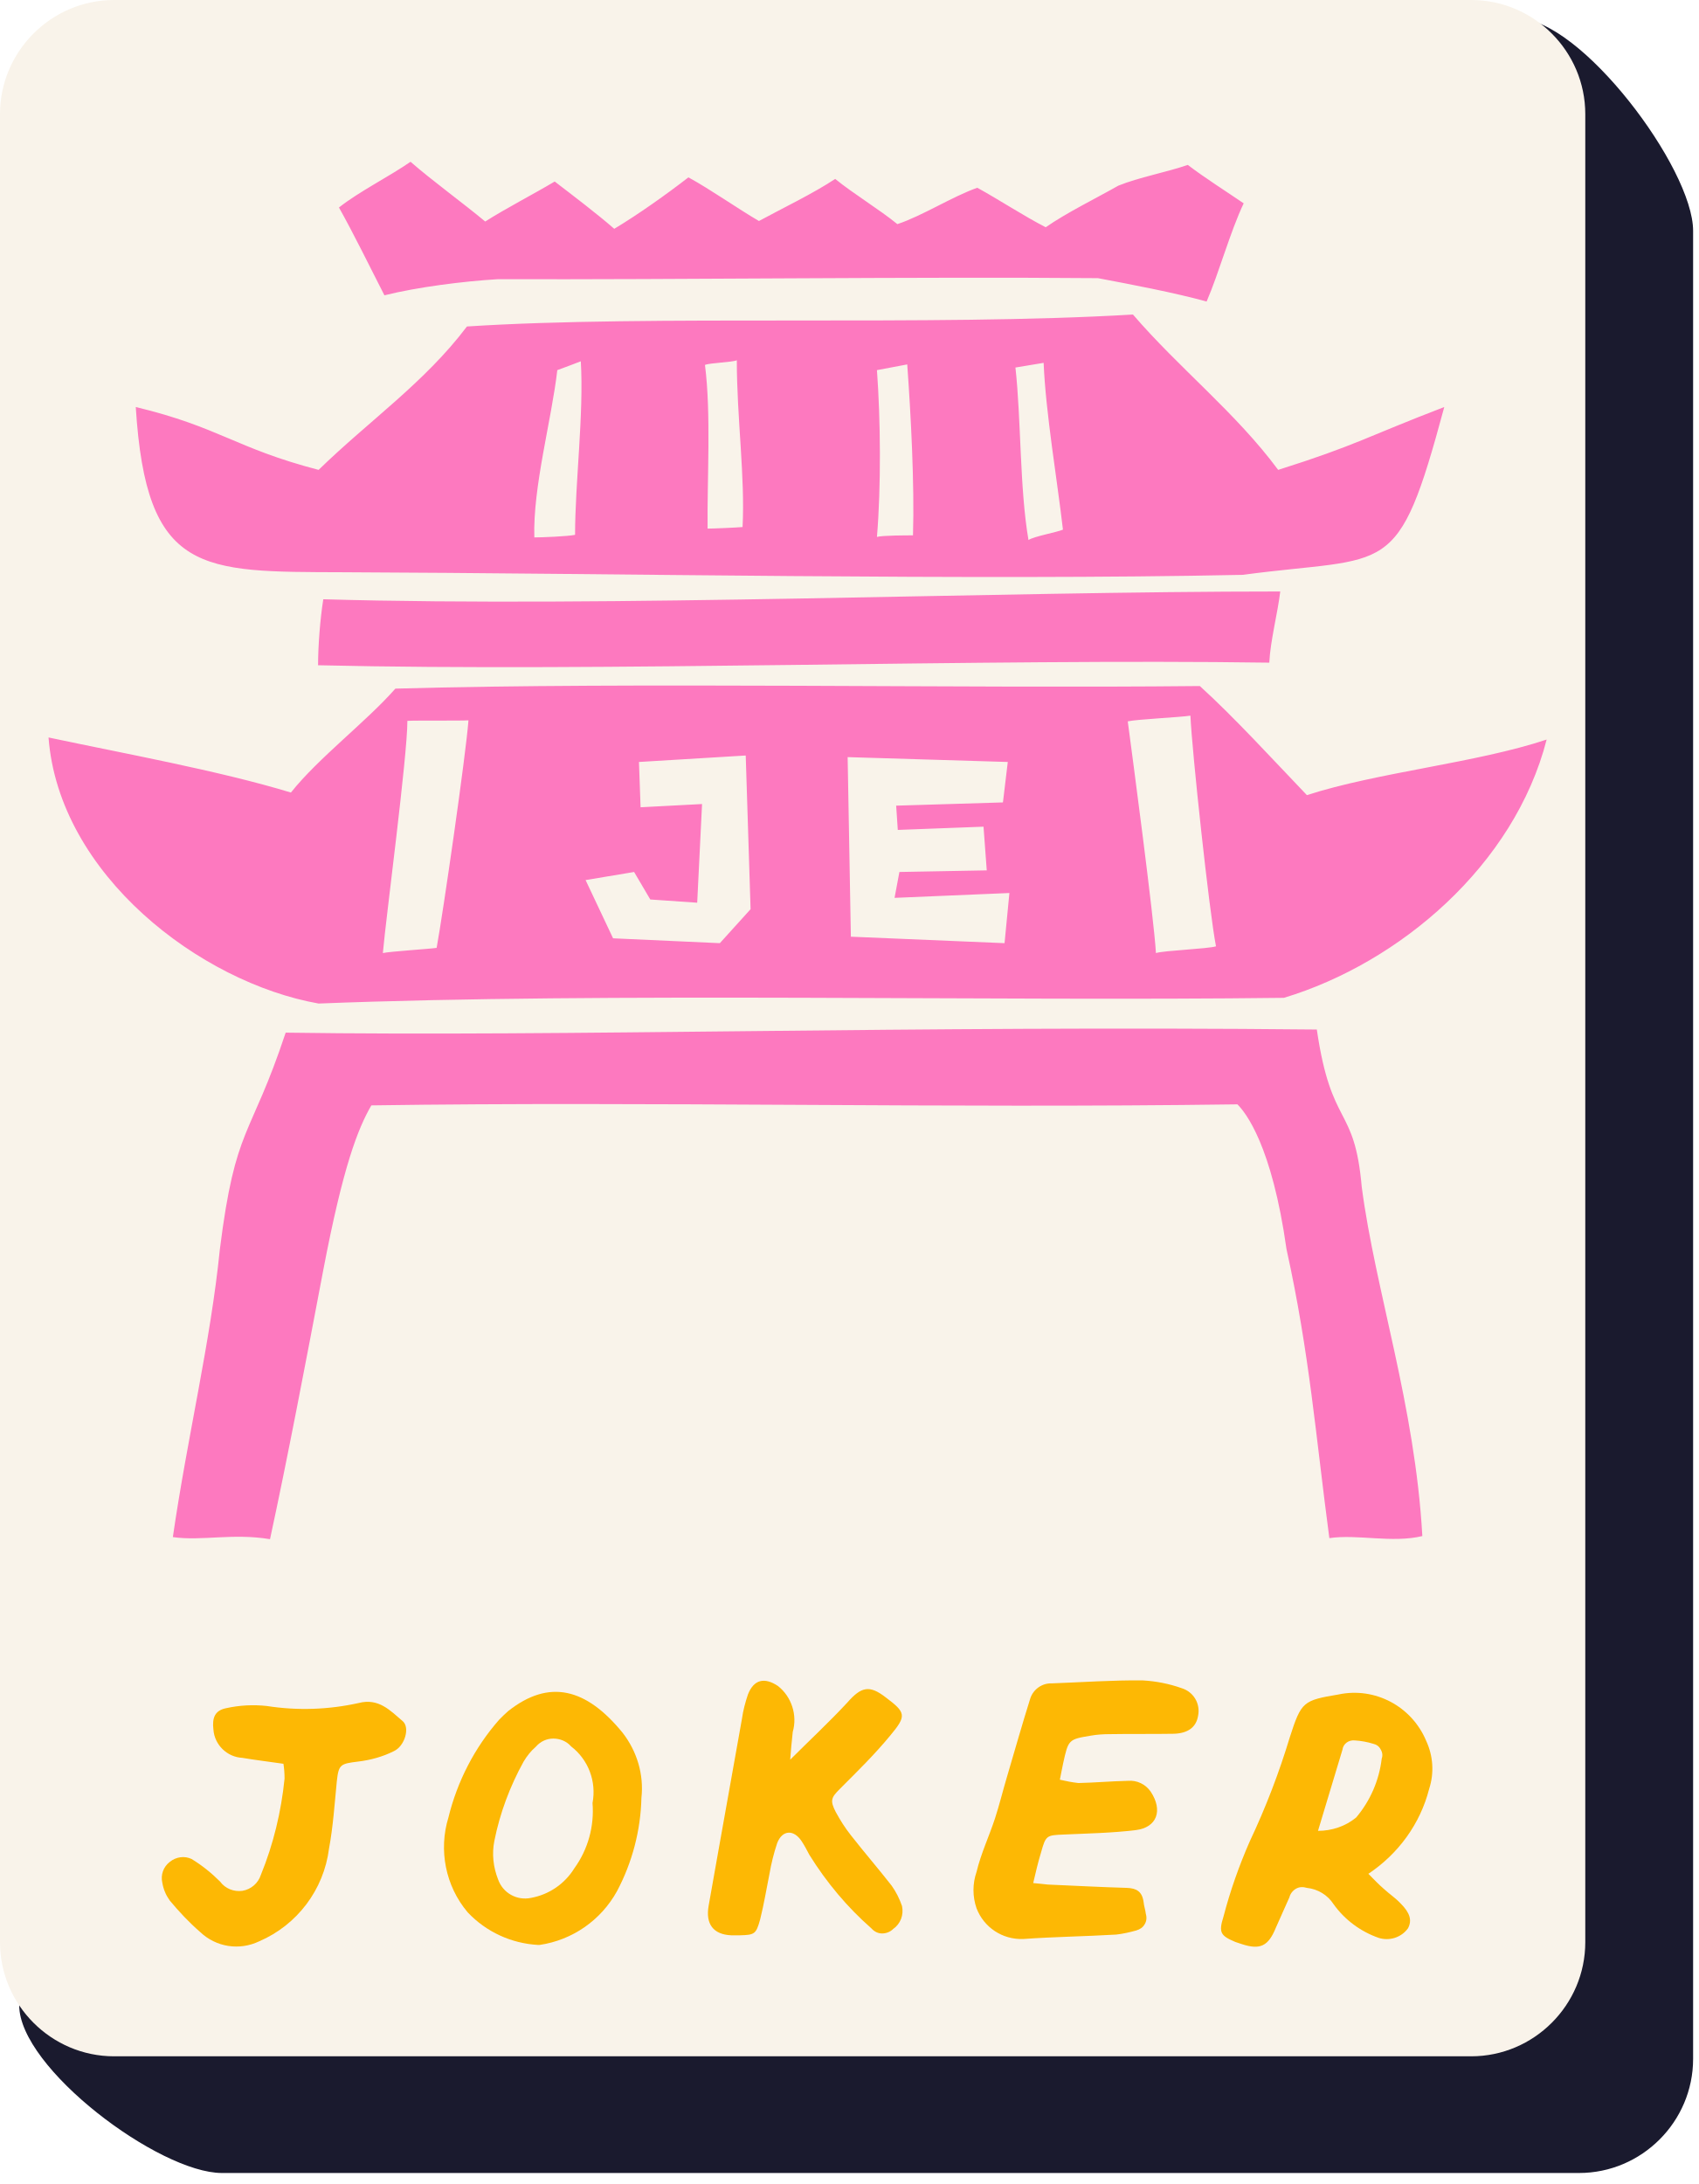
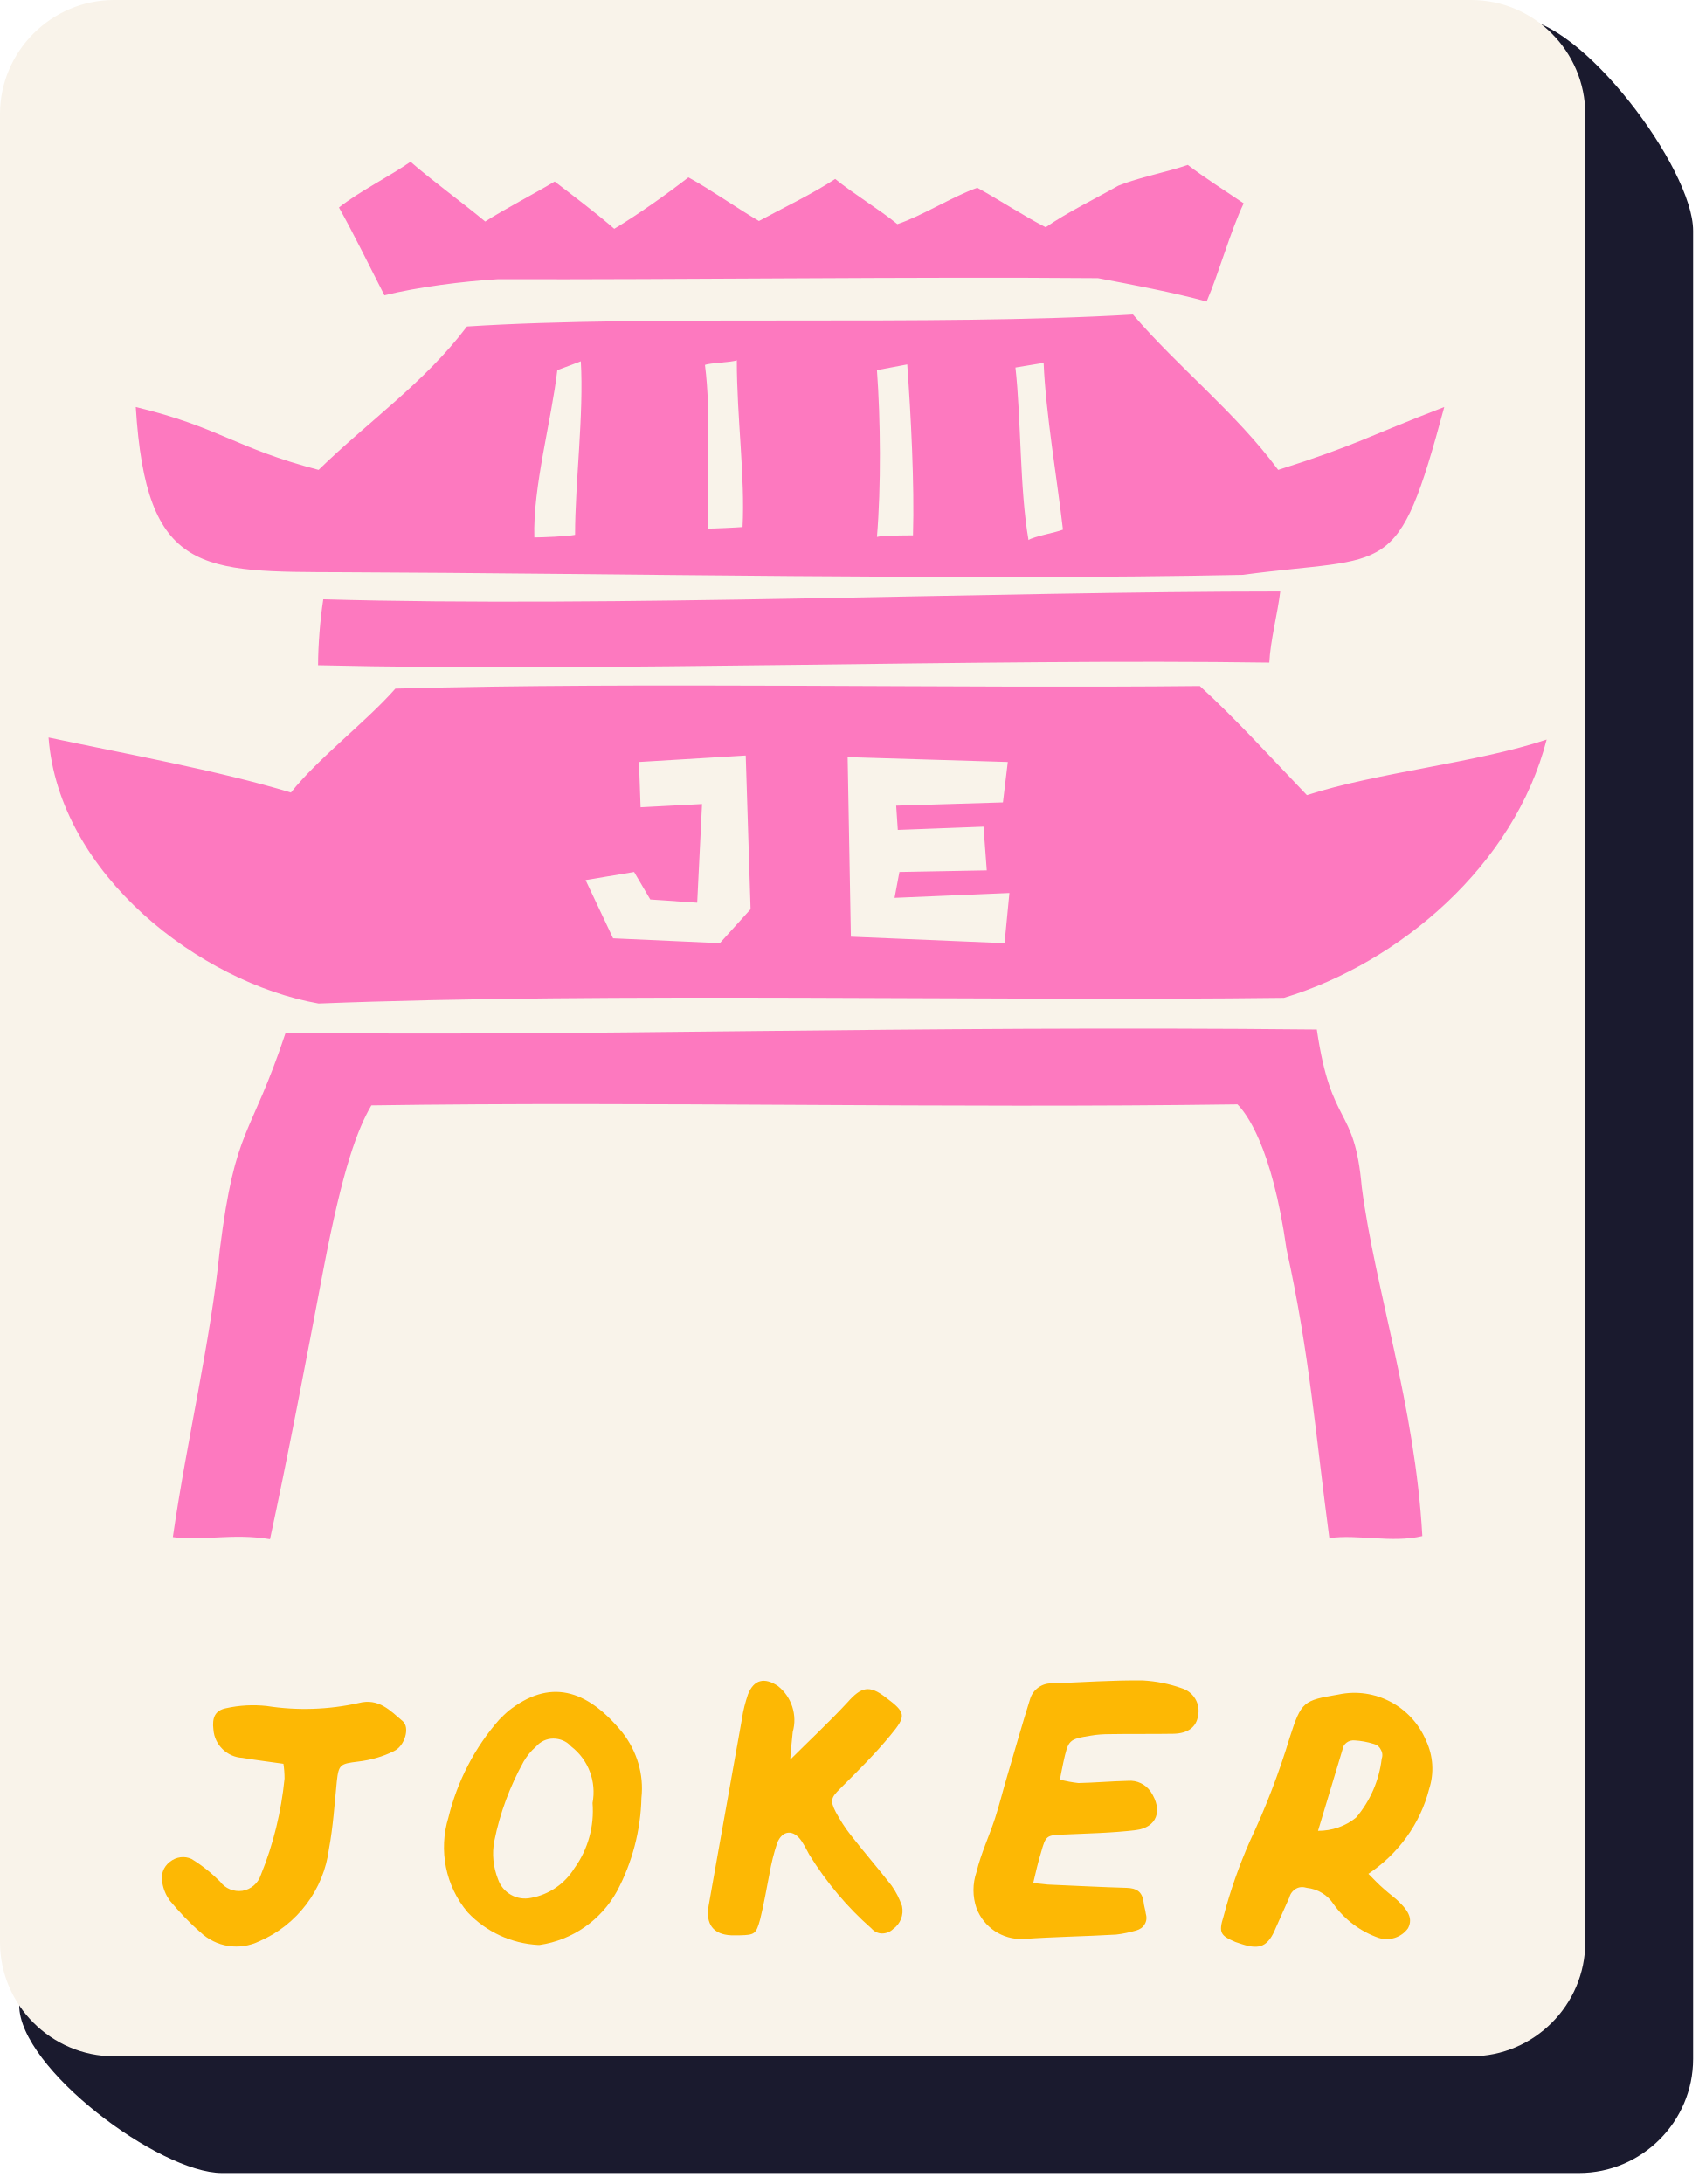
<svg xmlns="http://www.w3.org/2000/svg" width="105" height="135" viewBox="0 0 105 135" fill="none">
-   <g id="JE - Pink">
-     <path id="Vector" d="M13.72 7.213L91.332 1.153H93.832C97.713 1.153 104.666 10.387 104.666 14.266V127.266C104.666 131.146 101.492 134.32 97.612 134.32H13.72C9.84 134.32 1.188 127.837 1.188 123.958L6.666 14.266C6.666 10.387 9.84 7.213 13.72 7.213Z" fill="#1A1A2E" />
-     <path id="Vector_2" d="M7.053 -6.86646e-05H90.946C94.826 -6.86646e-05 98 3.174 98 7.053V120.053C98 123.933 94.826 127.107 90.946 127.107H7.053C3.174 127.107 0 123.933 0 120.053V7.053C0 3.174 3.174 -6.86646e-05 7.053 -6.86646e-05Z" fill="#F9F3EA" />
-     <g id="joker">
-       <path id="Vector_3" d="M88.347 110.582C87.797 112.734 86.446 114.589 84.591 115.826C84.981 116.215 85.233 116.49 85.53 116.742C85.874 117.063 86.263 117.314 86.584 117.658C87.179 118.253 87.294 118.711 87.042 119.192C86.63 119.765 85.897 119.994 85.233 119.788C84.111 119.398 83.126 118.666 82.439 117.704C82.073 117.131 81.454 116.765 80.79 116.696C80.561 116.627 80.332 116.627 80.126 116.742C79.92 116.856 79.76 117.063 79.714 117.269C79.439 117.91 79.141 118.528 78.867 119.169C78.409 120.291 77.905 120.543 76.783 120.177C76.645 120.131 76.508 120.085 76.37 120.04C75.454 119.65 75.317 119.467 75.638 118.459C76.05 116.879 76.599 115.322 77.263 113.811C78.248 111.727 79.073 109.574 79.737 107.376C80.447 105.177 80.561 105.109 82.737 104.742C85.004 104.261 87.271 105.475 88.164 107.605C88.599 108.544 88.668 109.597 88.347 110.582ZM82.989 108.154L81.477 113.17C82.324 113.17 83.172 112.895 83.836 112.345C84.706 111.315 85.256 110.055 85.416 108.704C85.485 108.521 85.462 108.315 85.347 108.132C85.256 107.948 85.095 107.834 84.889 107.788C84.523 107.674 84.133 107.605 83.767 107.582C83.378 107.536 83.034 107.788 82.989 108.154Z" fill="#FDB804" />
-       <path id="Vector_4" d="M65.52 110.009C65.909 110.101 66.276 110.17 66.665 110.215C67.673 110.193 68.703 110.101 69.734 110.078C70.283 110.032 70.81 110.284 71.131 110.742C71.909 111.91 71.52 112.963 70.215 113.124C68.726 113.307 67.238 113.33 65.749 113.399C64.696 113.444 64.65 113.444 64.352 114.521C64.169 115.116 64.032 115.711 63.871 116.398C64.215 116.421 64.49 116.467 64.764 116.49C66.39 116.559 68.039 116.65 69.665 116.696C70.237 116.719 70.604 116.902 70.695 117.566C70.718 117.818 70.81 118.07 70.833 118.299C70.902 118.528 70.879 118.757 70.764 118.94C70.65 119.146 70.466 119.261 70.237 119.33C69.825 119.444 69.413 119.536 69.001 119.582C67.077 119.696 65.154 119.719 63.253 119.856C61.971 119.902 60.826 119.146 60.368 117.956C60.116 117.223 60.116 116.444 60.368 115.711C60.642 114.566 61.146 113.513 61.513 112.391C61.787 111.544 61.993 110.696 62.245 109.849C62.726 108.223 63.184 106.597 63.688 104.994C63.871 104.422 64.421 104.032 65.016 104.055C66.894 103.987 68.772 103.849 70.65 103.872C71.474 103.918 72.276 104.078 73.054 104.353C73.787 104.582 74.222 105.315 74.062 106.071C73.947 106.758 73.444 107.147 72.55 107.17C71.245 107.193 69.917 107.17 68.612 107.193C68.222 107.193 67.833 107.216 67.444 107.284C66.047 107.513 66.047 107.536 65.726 108.979C65.657 109.277 65.612 109.574 65.52 110.009Z" fill="#FDB804" />
-       <path id="Vector_5" d="M48.778 108.864L48.824 108.796C50.014 107.605 51.251 106.46 52.396 105.223C53.243 104.261 53.747 104.147 54.732 104.903C56.014 105.864 56.06 106.048 55.029 107.284C54.068 108.452 52.991 109.505 51.915 110.582C51.388 111.108 51.297 111.292 51.663 112.002C51.938 112.505 52.236 112.986 52.602 113.444C53.426 114.498 54.297 115.505 55.121 116.559C55.396 116.948 55.602 117.36 55.762 117.818C55.877 118.368 55.671 118.917 55.213 119.238C55.029 119.421 54.778 119.513 54.526 119.513C54.274 119.513 54.045 119.398 53.861 119.192C52.373 117.887 51.091 116.353 50.037 114.658C49.877 114.36 49.739 114.085 49.556 113.811C49.075 113.078 48.365 113.101 48.045 113.925C47.839 114.543 47.678 115.185 47.564 115.849C47.381 116.765 47.221 117.727 46.992 118.643C46.74 119.559 46.648 119.604 45.732 119.627C45.549 119.627 45.366 119.627 45.205 119.627C44.106 119.581 43.602 118.94 43.808 117.795C43.992 116.719 44.198 115.643 44.381 114.566C44.885 111.795 45.366 109.002 45.869 106.231C45.938 105.727 46.075 105.223 46.236 104.742C46.602 103.803 47.266 103.666 48.091 104.216C48.938 104.88 49.304 106.025 49.007 107.055C48.938 107.651 48.892 108.223 48.846 108.818L48.778 108.864Z" fill="#FDB804" />
-       <path id="Vector_6" d="M38.484 107.101C39.377 108.246 39.812 109.689 39.652 111.131C39.606 113.147 39.079 115.139 38.141 116.902C37.156 118.688 35.392 119.925 33.354 120.223C33.331 120.223 33.286 120.223 33.263 120.223C31.614 120.131 30.057 119.421 28.912 118.208C27.538 116.582 27.103 114.36 27.721 112.345C28.271 110.101 29.347 108.017 30.858 106.3C31.041 106.116 31.225 105.933 31.408 105.773C33.95 103.758 36.24 104.353 38.484 107.101ZM35.507 115.482C36.354 114.315 36.744 112.872 36.629 111.452C36.881 110.124 36.377 108.773 35.301 107.948C35.026 107.628 34.614 107.467 34.202 107.467C33.789 107.467 33.4 107.651 33.125 107.971C32.828 108.223 32.576 108.544 32.37 108.887C31.522 110.422 30.904 112.07 30.561 113.788C30.4 114.589 30.492 115.414 30.79 116.169C31.087 117.017 31.957 117.498 32.828 117.314C33.95 117.108 34.912 116.444 35.507 115.482Z" fill="#FDB804" />
-       <path id="Vector_7" d="M17.591 109.941C17.591 109.62 17.568 109.322 17.522 109.025C16.583 108.887 15.782 108.796 14.98 108.658C14.041 108.612 13.263 107.857 13.194 106.918C13.102 106.185 13.286 105.727 13.973 105.59C14.797 105.406 15.644 105.361 16.491 105.452C18.392 105.75 20.316 105.681 22.171 105.269C23.407 104.948 24.117 105.727 24.896 106.391C25.354 106.78 25.033 107.925 24.346 108.246C23.659 108.59 22.904 108.796 22.148 108.887C21.049 109.025 20.934 109.048 20.82 110.124C20.682 111.521 20.591 112.918 20.339 114.269C20.018 116.811 18.369 118.986 16.034 119.994C14.797 120.589 13.354 120.36 12.37 119.421C11.682 118.826 11.064 118.162 10.492 117.475C10.263 117.154 10.102 116.788 10.034 116.376C9.919 115.895 10.102 115.391 10.492 115.093C10.881 114.773 11.408 114.704 11.843 114.91C12.484 115.299 13.079 115.78 13.606 116.307C13.927 116.742 14.453 116.948 14.98 116.879C15.53 116.788 15.965 116.398 16.125 115.895C16.904 113.994 17.385 111.979 17.591 109.941Z" fill="#FDB804" />
-     </g>
-     <g id="art">
-       <path id="Vector_8" d="M25.378 10C26.702 11.156 28.607 12.537 29.996 13.693C31.255 12.89 32.999 11.991 34.291 11.22C35.421 12.088 36.906 13.212 37.972 14.143C39.425 13.276 41.233 11.991 42.557 10.963C43.913 11.702 45.593 12.89 46.917 13.661C48.337 12.89 50.275 11.959 51.631 11.06C52.729 11.959 54.376 12.955 55.474 13.854C57.024 13.34 58.865 12.152 60.415 11.606C61.706 12.312 63.321 13.372 64.645 14.047C65.936 13.147 67.777 12.248 69.133 11.477C70.393 10.963 72.136 10.642 73.428 10.193C74.429 10.963 75.85 11.863 76.883 12.569C76.044 14.336 75.366 16.841 74.591 18.639C72.621 18.093 69.908 17.58 67.874 17.194C56.766 17.098 41.911 17.291 30.771 17.258C28.64 17.387 25.83 17.74 23.764 18.254C22.924 16.616 21.858 14.432 20.954 12.826C22.213 11.831 24.087 10.899 25.378 10ZM28.866 20.181C40.2 19.442 57.67 20.181 70.037 19.442C72.912 22.782 76.399 25.512 79.015 29.045C83.891 27.504 84.504 26.99 89.283 25.159C86.377 35.947 85.991 34.309 76.819 35.533C60.124 35.886 37.875 35.437 21.18 35.372C12.429 35.339 9.039 35.533 8.393 25.159C13.592 26.412 14.528 27.696 19.695 29.045C22.827 25.994 26.25 23.65 28.866 20.181ZM34.452 22.879C34.904 22.718 35.485 22.493 35.905 22.333C36.099 25.577 35.55 29.848 35.55 33.06C35.098 33.156 33.484 33.22 33.032 33.22C32.935 30.105 34.097 25.962 34.452 22.879ZM43.58 22.558C43.871 22.429 45.258 22.397 45.549 22.269C45.549 25.822 46.066 29.495 45.904 32.578C45.549 32.61 44.097 32.675 43.742 32.675C43.709 29.623 43.968 25.577 43.58 22.558ZM54.212 22.879L56.084 22.526C56.31 25.673 56.536 29.912 56.44 33.092C56.052 33.092 54.568 33.092 54.212 33.188C54.471 30.073 54.438 25.962 54.212 22.879ZM62.773 22.718L64.516 22.429C64.645 25.544 65.355 29.655 65.71 32.739C65.355 32.899 63.903 33.156 63.58 33.381C63.031 30.201 63.128 25.898 62.773 22.718ZM19.985 37.042C37.746 37.556 61.383 36.561 79.144 36.561C78.982 37.91 78.53 39.612 78.466 40.961C60.834 40.704 37.294 41.539 19.663 41.121C19.663 39.901 19.792 38.263 19.985 37.042ZM24.442 42.566C39.36 42.149 59.252 42.566 74.171 42.406C76.27 44.301 78.821 47.095 80.791 49.15C85.15 47.737 91.285 47.159 95.612 45.714C93.618 53.482 86.525 59.518 79.37 61.679C61.48 61.904 37.584 61.326 19.695 62.032C12.369 60.734 3.643 54.056 3 45.585C7.521 46.549 13.559 47.641 17.983 48.99C19.695 46.838 22.633 44.622 24.442 42.566ZM25.184 44.558C25.733 44.526 28.444 44.558 28.96 44.526C28.799 46.677 27.379 56.504 26.992 58.591C26.572 58.656 24.055 58.816 23.668 58.912C23.861 56.696 25.184 46.774 25.184 44.558ZM69.717 44.59C70.266 44.461 73.041 44.333 73.59 44.236C73.686 46.42 74.751 56.343 75.171 58.495C74.654 58.656 71.944 58.752 71.459 58.912C71.33 56.696 70.007 46.774 69.717 44.59ZM17.66 63.831C35.033 64.088 56.281 63.381 81.404 63.638C82.308 69.804 83.729 68.228 84.181 73.366C85.021 79.79 87.475 86.856 87.927 94.949C86.054 95.398 83.923 94.82 82.179 95.077C81.34 88.782 80.952 83.644 79.531 77.22C78.627 70.797 77.008 68.775 76.496 68.263C58.283 68.52 40.2 68.07 22.956 68.327C22.12 69.775 21.212 72.082 19.985 78.505C18.887 84.286 17.79 90.067 16.692 95.142C14.367 94.756 12.494 95.27 10.685 95.013C11.59 88.782 13.01 83.001 13.592 77.22C14.56 69.512 15.465 70.447 17.66 63.831ZM39.5 47.1L46.1 46.7L46.4 56.2L44.5 58.3L37.9 58L36.2 54.4L39.2 53.9L40.2 55.6L43.1 55.8L43.4 49.7L39.6 49.9L39.5 47.1ZM52.4 46.8L62.3 47.1L62 49.6L55.4 49.8L55.5 51.3L60.8 51.1L61 53.8L55.6 53.9L55.3 55.5L62.4 55.2L62.1 58.3L52.6 57.9L52.4 46.8Z" fill-rule="evenodd" clip-rule="evenodd" fill="#FD79BF" />
-     </g>
-   </g>
+   <path d="M13.72 7.213L91.332 1.153H93.832C97.713 1.153 104.666 10.387 104.666 14.266V127.266C104.666 131.146 101.492 134.32 97.612 134.32H13.72C9.84 134.32 1.188 127.837 1.188 123.958L6.666 14.266C6.666 10.387 9.84 7.213 13.72 7.213Z" fill="#1A1A2E" />
+   <path d="M7.053 -6.86646e-05H90.946C94.826 -6.86646e-05 98 3.174 98 7.053V120.053C98 123.933 94.826 127.107 90.946 127.107H7.053C3.174 127.107 0 123.933 0 120.053V7.053C0 3.174 3.174 -6.86646e-05 7.053 -6.86646e-05Z" fill="#F9F3EA" />
+   <path d="M88.348 110.582C87.798 112.734 86.447 114.589 84.592 115.826C84.981 116.215 85.233 116.49 85.531 116.742C85.874 117.063 86.264 117.314 86.584 117.658C87.18 118.253 87.294 118.711 87.042 119.192C86.63 119.765 85.897 119.994 85.233 119.788C84.111 119.398 83.126 118.666 82.439 117.704C82.073 117.131 81.455 116.765 80.791 116.696C80.562 116.627 80.333 116.627 80.126 116.742C79.92 116.856 79.76 117.063 79.714 117.269C79.439 117.91 79.142 118.528 78.867 119.169C78.409 120.291 77.905 120.543 76.783 120.177C76.646 120.131 76.508 120.085 76.371 120.04C75.455 119.65 75.317 119.467 75.638 118.459C76.05 116.879 76.6 115.322 77.264 113.811C78.249 111.727 79.073 109.574 79.737 107.376C80.447 105.177 80.562 105.109 82.737 104.742C85.004 104.261 87.271 105.475 88.164 107.605C88.6 108.544 88.668 109.597 88.348 110.582ZM82.989 108.154L81.478 113.17C82.325 113.17 83.172 112.895 83.836 112.345C84.707 111.315 85.256 110.055 85.416 108.704C85.485 108.521 85.462 108.315 85.348 108.132C85.256 107.948 85.096 107.834 84.89 107.788C84.523 107.674 84.134 107.605 83.768 107.582C83.378 107.536 83.035 107.788 82.989 108.154Z" fill="#FDB804" />
+   <path d="M65.52 110.009C65.909 110.101 66.276 110.17 66.665 110.215C67.673 110.193 68.703 110.101 69.734 110.078C70.283 110.032 70.81 110.284 71.131 110.742C71.909 111.91 71.52 112.963 70.215 113.124C68.726 113.307 67.238 113.33 65.749 113.399C64.696 113.444 64.65 113.444 64.352 114.521C64.169 115.116 64.032 115.711 63.871 116.398C64.215 116.421 64.49 116.467 64.764 116.49C66.39 116.559 68.039 116.65 69.665 116.696C70.237 116.719 70.604 116.902 70.695 117.566C70.718 117.818 70.81 118.07 70.833 118.299C70.902 118.528 70.879 118.757 70.764 118.94C70.65 119.146 70.466 119.261 70.237 119.33C69.825 119.444 69.413 119.536 69.001 119.582C67.077 119.696 65.154 119.719 63.253 119.856C61.971 119.902 60.826 119.146 60.368 117.956C60.116 117.223 60.116 116.444 60.368 115.711C60.642 114.566 61.146 113.513 61.513 112.391C61.787 111.544 61.993 110.696 62.245 109.849C62.726 108.223 63.184 106.597 63.688 104.994C63.871 104.422 64.421 104.032 65.016 104.055C66.894 103.987 68.772 103.849 70.65 103.872C71.474 103.918 72.276 104.078 73.054 104.353C73.787 104.582 74.222 105.315 74.062 106.071C73.947 106.758 73.444 107.147 72.55 107.17C71.245 107.193 69.917 107.17 68.612 107.193C68.222 107.193 67.833 107.216 67.444 107.284C66.047 107.513 66.047 107.536 65.726 108.979C65.657 109.277 65.612 109.574 65.52 110.009Z" fill="#FDB804" />
+   <path d="M48.777 108.864L48.823 108.796C50.014 107.605 51.25 106.46 52.395 105.223C53.243 104.261 53.746 104.147 54.731 104.903C56.014 105.864 56.059 106.048 55.029 107.284C54.067 108.452 52.991 109.505 51.914 110.582C51.388 111.108 51.296 111.292 51.663 112.002C51.937 112.505 52.235 112.986 52.602 113.444C53.426 114.498 54.296 115.505 55.12 116.559C55.395 116.948 55.601 117.36 55.762 117.818C55.876 118.368 55.67 118.917 55.212 119.238C55.029 119.421 54.777 119.513 54.525 119.513C54.273 119.513 54.044 119.398 53.861 119.192C52.373 117.887 51.09 116.353 50.037 114.658C49.876 114.36 49.739 114.085 49.556 113.811C49.075 113.078 48.365 113.101 48.044 113.925C47.838 114.543 47.678 115.185 47.563 115.849C47.38 116.765 47.22 117.727 46.991 118.643C46.739 119.559 46.648 119.604 45.731 119.627C45.548 119.627 45.365 119.627 45.205 119.627C44.106 119.581 43.602 118.94 43.808 117.795C43.991 116.719 44.197 115.643 44.38 114.566C44.884 111.795 45.365 109.002 45.869 106.231C45.938 105.727 46.075 105.223 46.235 104.742C46.602 103.803 47.266 103.666 48.09 104.216C48.938 104.88 49.304 106.025 49.006 107.055C48.938 107.651 48.892 108.223 48.846 108.818L48.777 108.864Z" fill="#FDB804" />
+   <path d="M38.484 107.101C39.377 108.246 39.813 109.689 39.652 111.131C39.606 113.147 39.08 115.139 38.141 116.902C37.156 118.688 35.393 119.925 33.355 120.223C33.332 120.223 33.286 120.223 33.263 120.223C31.614 120.131 30.057 119.421 28.912 118.208C27.538 116.582 27.103 114.36 27.721 112.345C28.271 110.101 29.347 108.017 30.859 106.3C31.042 106.116 31.225 105.933 31.408 105.773C33.95 103.758 36.24 104.353 38.484 107.101ZM35.507 115.482C36.355 114.315 36.744 112.872 36.63 111.452C36.881 110.124 36.378 108.773 35.301 107.948C35.026 107.628 34.614 107.467 34.202 107.467C33.79 107.467 33.401 107.651 33.126 107.971C32.828 108.223 32.576 108.544 32.37 108.887C31.523 110.422 30.904 112.07 30.561 113.788C30.401 114.589 30.492 115.414 30.79 116.169C31.088 117.017 31.958 117.498 32.828 117.314C33.95 117.108 34.912 116.444 35.507 115.482Z" fill="#FDB804" />
+   <path d="M17.591 109.941C17.591 109.62 17.568 109.322 17.522 109.025C16.583 108.887 15.782 108.796 14.98 108.658C14.041 108.612 13.263 107.857 13.194 106.918C13.102 106.185 13.286 105.727 13.973 105.59C14.797 105.406 15.644 105.361 16.491 105.452C18.392 105.75 20.316 105.681 22.171 105.269C23.407 104.948 24.117 105.727 24.896 106.391C25.354 106.78 25.033 107.925 24.346 108.246C23.659 108.59 22.904 108.796 22.148 108.887C21.049 109.025 20.934 109.048 20.82 110.124C20.682 111.521 20.591 112.918 20.339 114.269C20.018 116.811 18.369 118.986 16.034 119.994C14.797 120.589 13.354 120.36 12.37 119.421C11.682 118.826 11.064 118.162 10.492 117.475C10.263 117.154 10.102 116.788 10.034 116.376C9.919 115.895 10.102 115.391 10.492 115.093C10.881 114.773 11.408 114.704 11.843 114.91C12.484 115.299 13.079 115.78 13.606 116.307C13.927 116.742 14.453 116.948 14.98 116.879C15.53 116.788 15.965 116.398 16.125 115.895C16.904 113.994 17.385 111.979 17.591 109.941Z" fill="#FDB804" />
+   <path d="M25.378 10C26.702 11.156 28.607 12.537 29.996 13.693C31.255 12.89 32.999 11.991 34.291 11.22C35.421 12.088 36.906 13.212 37.972 14.143C39.425 13.276 41.233 11.991 42.557 10.963C43.913 11.702 45.593 12.89 46.917 13.661C48.337 12.89 50.275 11.959 51.631 11.06C52.729 11.959 54.376 12.955 55.474 13.854C57.024 13.34 58.865 12.152 60.415 11.606C61.706 12.312 63.321 13.372 64.645 14.047C65.936 13.147 67.777 12.248 69.133 11.477C70.393 10.963 72.136 10.642 73.428 10.193C74.429 10.963 75.85 11.863 76.883 12.569C76.044 14.336 75.366 16.841 74.591 18.639C72.621 18.093 69.908 17.58 67.874 17.194C56.766 17.098 41.911 17.291 30.771 17.258C28.64 17.387 25.83 17.74 23.764 18.254C22.924 16.616 21.858 14.432 20.954 12.826C22.213 11.831 24.087 10.899 25.378 10ZM28.866 20.181C40.2 19.442 57.67 20.181 70.037 19.442C72.912 22.782 76.399 25.512 79.015 29.045C83.891 27.504 84.504 26.99 89.283 25.159C86.377 35.947 85.991 34.309 76.819 35.533C60.124 35.886 37.875 35.437 21.18 35.372C12.429 35.339 9.039 35.533 8.393 25.159C13.592 26.412 14.528 27.696 19.695 29.045C22.827 25.994 26.25 23.65 28.866 20.181ZM34.452 22.879C34.904 22.718 35.485 22.493 35.905 22.333C36.099 25.577 35.55 29.848 35.55 33.06C35.098 33.156 33.484 33.22 33.032 33.22C32.935 30.105 34.097 25.962 34.452 22.879ZM43.58 22.558C43.871 22.429 45.258 22.397 45.549 22.269C45.549 25.822 46.066 29.495 45.904 32.578C45.549 32.61 44.097 32.675 43.742 32.675C43.709 29.623 43.968 25.577 43.58 22.558ZM54.212 22.879L56.084 22.526C56.31 25.673 56.536 29.912 56.44 33.092C56.052 33.092 54.568 33.092 54.212 33.188C54.471 30.073 54.438 25.962 54.212 22.879ZM62.773 22.718L64.516 22.429C64.645 25.544 65.355 29.655 65.71 32.739C65.355 32.899 63.903 33.156 63.58 33.381C63.031 30.201 63.128 25.898 62.773 22.718ZM19.985 37.042C37.746 37.556 61.383 36.561 79.144 36.561C78.982 37.91 78.53 39.612 78.466 40.961C60.834 40.704 37.294 41.539 19.663 41.121C19.663 39.901 19.792 38.263 19.985 37.042ZM24.442 42.566C39.36 42.149 59.252 42.566 74.171 42.406C76.27 44.301 78.821 47.095 80.791 49.15C85.15 47.737 91.285 47.159 95.612 45.714C93.618 53.482 86.525 59.518 79.37 61.679C61.48 61.904 37.584 61.326 19.695 62.032C12.369 60.734 3.643 54.056 3 45.585C7.521 46.549 13.559 47.641 17.983 48.99C19.695 46.838 22.633 44.622 24.442 42.566ZM17.66 63.831C35.033 64.088 56.281 63.381 81.404 63.638C82.308 69.804 83.729 68.228 84.181 73.366C85.021 79.79 87.475 86.856 87.927 94.949C86.054 95.398 83.923 94.82 82.179 95.077C81.34 88.782 80.952 83.644 79.531 77.22C78.627 70.797 77.008 68.775 76.496 68.263C58.283 68.52 40.2 68.07 22.956 68.327C22.12 69.775 21.212 72.082 19.985 78.505C18.887 84.286 17.79 90.067 16.692 95.142C14.367 94.756 12.494 95.27 10.685 95.013C11.59 88.782 13.01 83.001 13.592 77.22C14.56 69.512 15.465 70.447 17.66 63.831ZM39.5 47.1L46.1 46.7L46.4 56.2L44.5 58.3L37.9 58L36.2 54.4L39.2 53.9L40.2 55.6L43.1 55.8L43.4 49.7L39.6 49.9L39.5 47.1ZM52.4 46.8L62.3 47.1L62 49.6L55.4 49.8L55.5 51.3L60.8 51.1L61 53.8L55.6 53.9L55.3 55.5L62.4 55.2L62.1 58.3L52.6 57.9L52.4 46.8Z" fill-rule="evenodd" clip-rule="evenodd" fill="#FD79BF" />
</svg>
